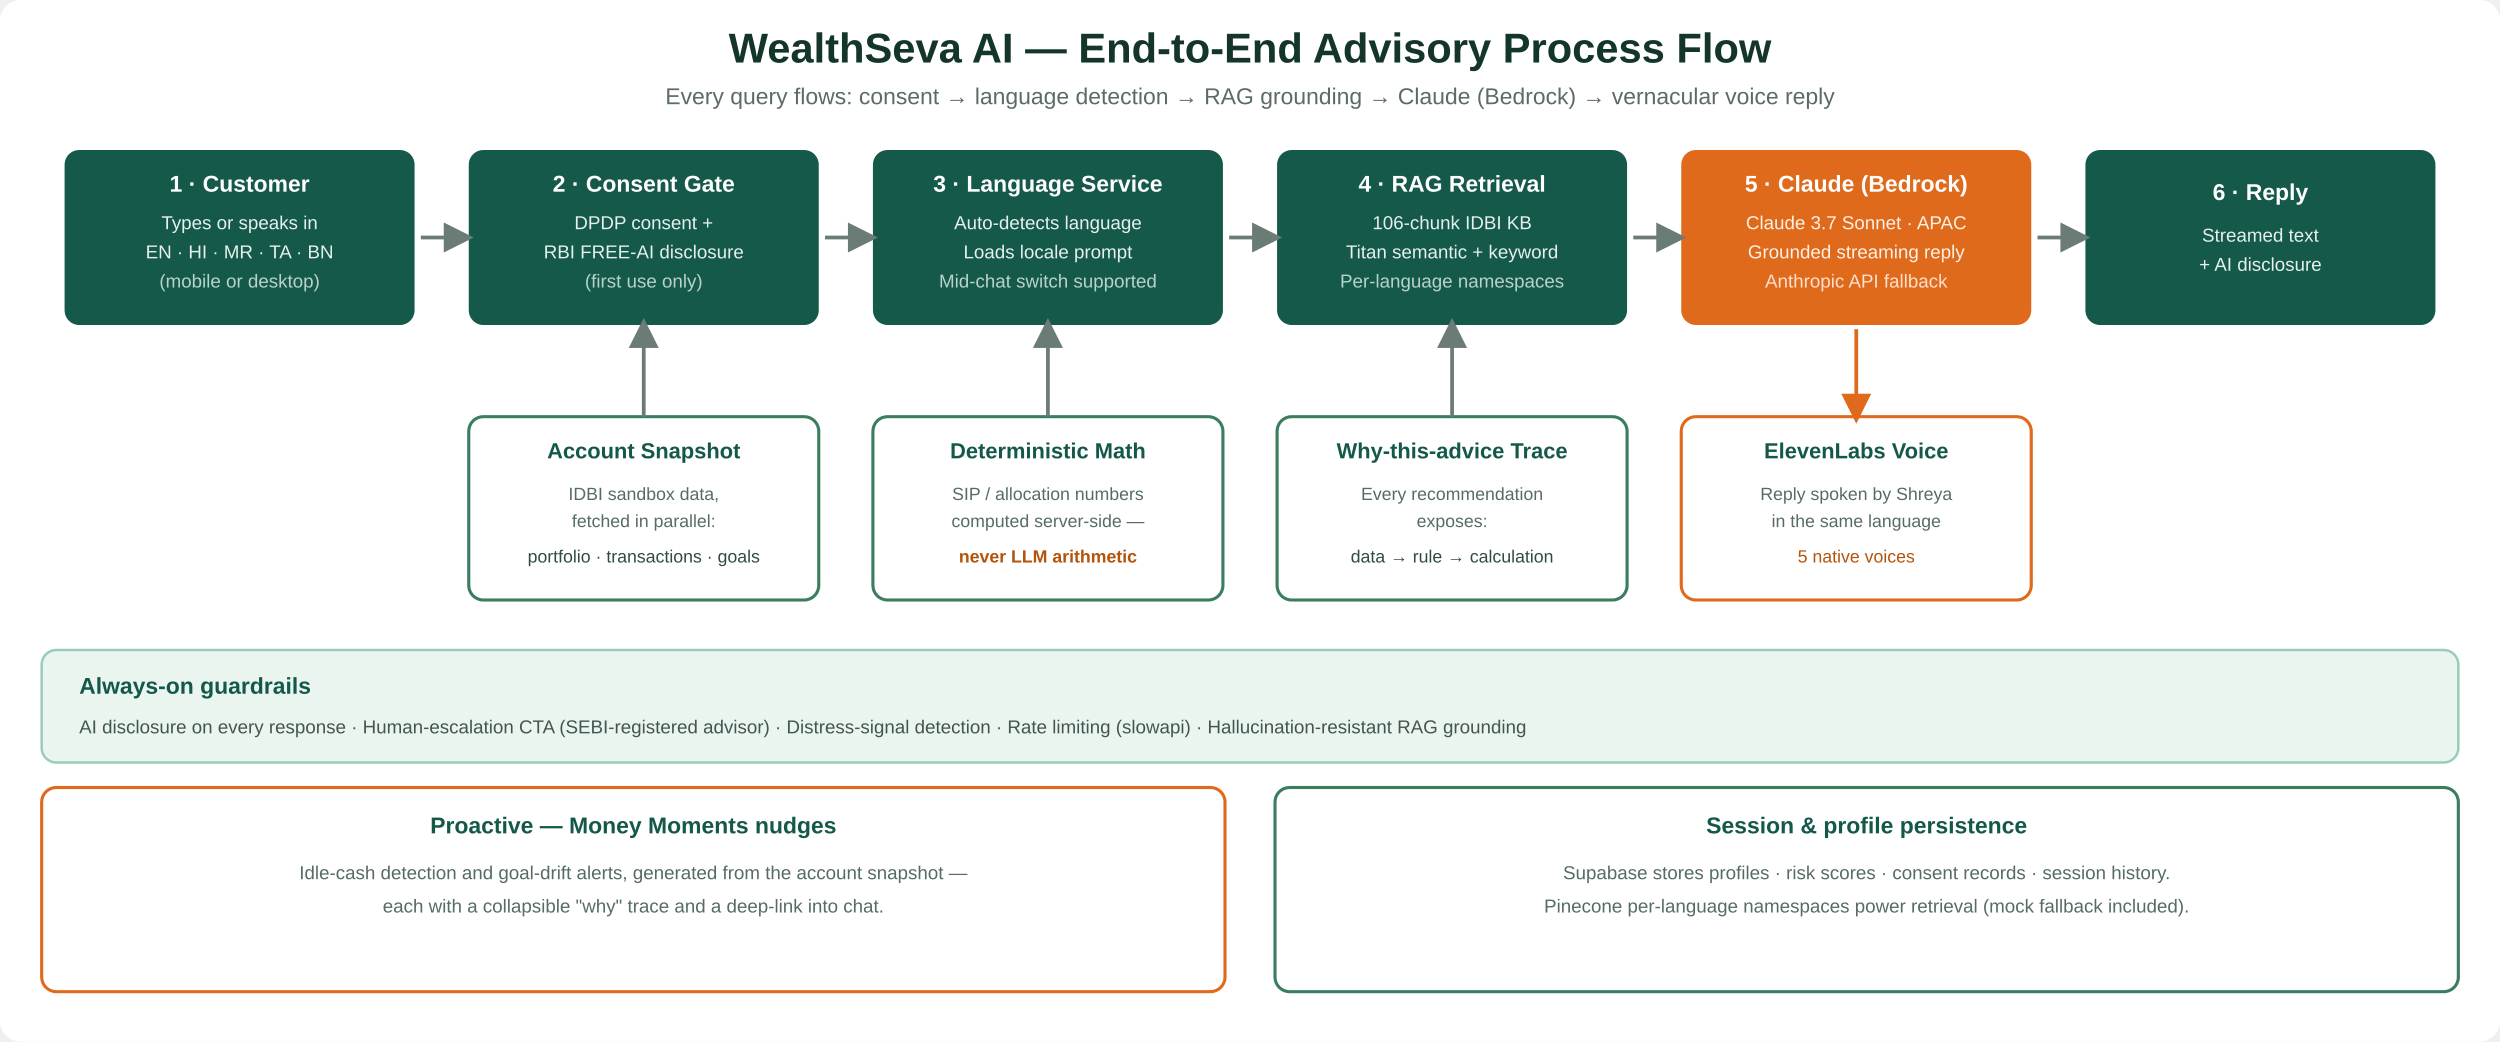
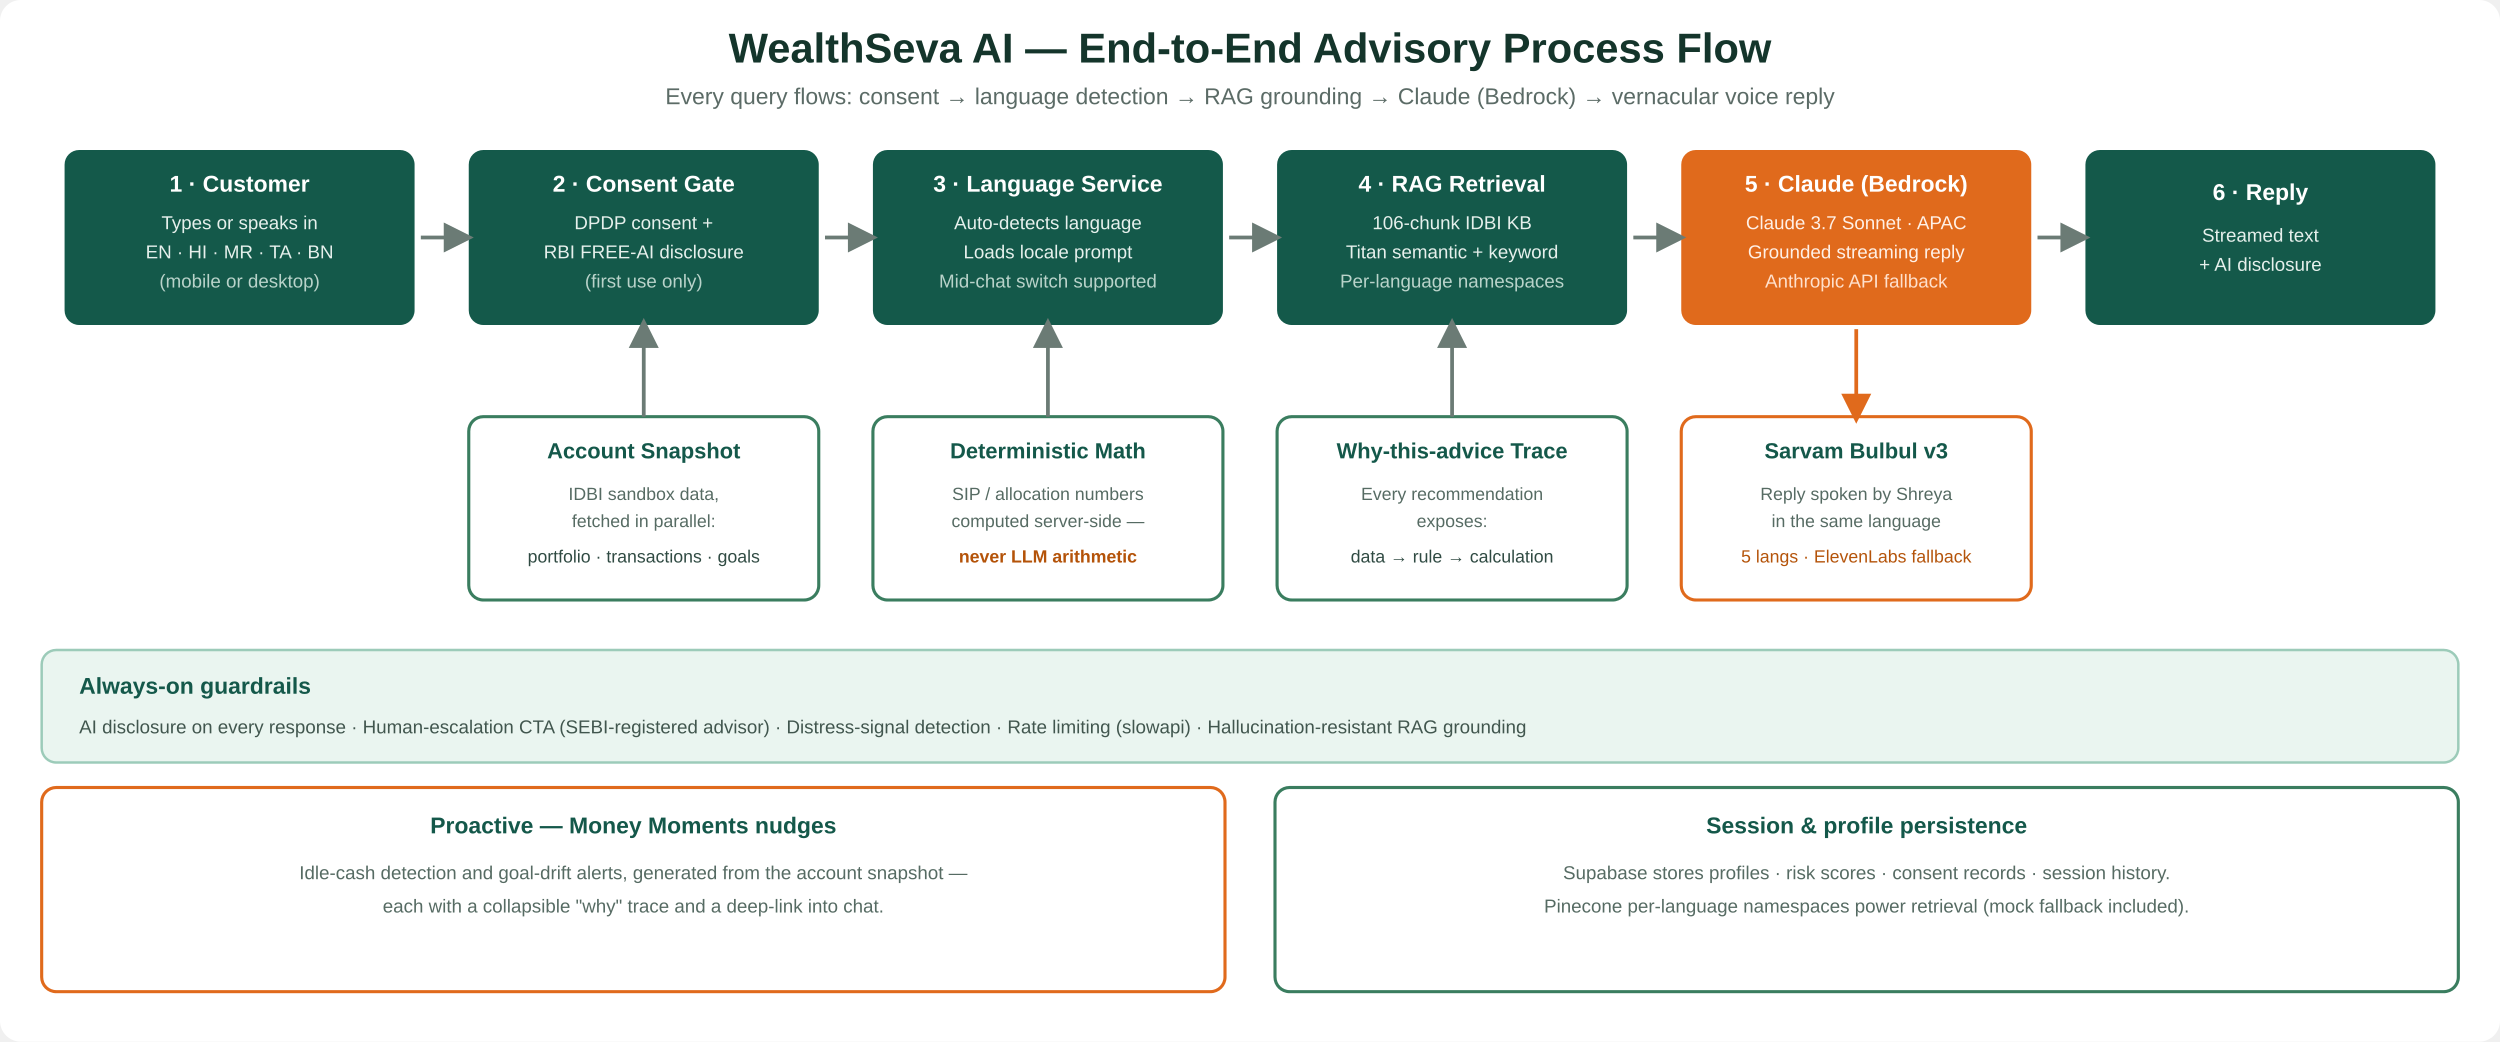
<svg xmlns="http://www.w3.org/2000/svg" viewBox="0 0 1200 500" font-family="Arial, Helvetica, sans-serif">
  <defs>
    <marker id="arr" markerWidth="8" markerHeight="8" refX="5" refY="4" orient="auto">
      <path d="M0,0 L0,8 L8,4 z" fill="#6B7B75" />
    </marker>
    <marker id="arr-o" markerWidth="8" markerHeight="8" refX="5" refY="4" orient="auto">
      <path d="M0,0 L0,8 L8,4 z" fill="#E06A1C" />
    </marker>
  </defs>
  <rect width="1200" height="500" fill="#FFFFFF" rx="10" />
  <text x="600" y="30" text-anchor="middle" font-size="20" font-weight="bold" fill="#14352B">WealthSeva AI — End-to-End Advisory Process Flow</text>
  <text x="600" y="50" text-anchor="middle" font-size="11" fill="#5B6B66">Every query flows: consent → language detection → RAG grounding → Claude (Bedrock) → vernacular voice reply</text>
  <rect x="31" y="72" width="168" height="84" fill="#14594A" rx="7" />
  <text x="115" y="92" text-anchor="middle" font-size="11" font-weight="bold" fill="#FFFFFF">1 · Customer</text>
  <text x="115" y="110" text-anchor="middle" font-size="9" fill="#E6F0EC">Types or speaks in</text>
  <text x="115" y="124" text-anchor="middle" font-size="9" fill="#E6F0EC">EN · HI · MR · TA · BN</text>
  <text x="115" y="138" text-anchor="middle" font-size="9" fill="#B9D3CA">(mobile or desktop)</text>
  <rect x="225" y="72" width="168" height="84" fill="#14594A" rx="7" />
  <text x="309" y="92" text-anchor="middle" font-size="11" font-weight="bold" fill="#FFFFFF">2 · Consent Gate</text>
  <text x="309" y="110" text-anchor="middle" font-size="9" fill="#E6F0EC">DPDP consent +</text>
  <text x="309" y="124" text-anchor="middle" font-size="9" fill="#E6F0EC">RBI FREE-AI disclosure</text>
  <text x="309" y="138" text-anchor="middle" font-size="9" fill="#B9D3CA">(first use only)</text>
  <rect x="419" y="72" width="168" height="84" fill="#14594A" rx="7" />
  <text x="503" y="92" text-anchor="middle" font-size="11" font-weight="bold" fill="#FFFFFF">3 · Language Service</text>
  <text x="503" y="110" text-anchor="middle" font-size="9" fill="#E6F0EC">Auto-detects language</text>
  <text x="503" y="124" text-anchor="middle" font-size="9" fill="#E6F0EC">Loads locale prompt</text>
  <text x="503" y="138" text-anchor="middle" font-size="9" fill="#B9D3CA">Mid-chat switch supported</text>
  <rect x="613" y="72" width="168" height="84" fill="#14594A" rx="7" />
  <text x="697" y="92" text-anchor="middle" font-size="11" font-weight="bold" fill="#FFFFFF">4 · RAG Retrieval</text>
  <text x="697" y="110" text-anchor="middle" font-size="9" fill="#E6F0EC">106-chunk IDBI KB</text>
  <text x="697" y="124" text-anchor="middle" font-size="9" fill="#E6F0EC">Titan semantic + keyword</text>
  <text x="697" y="138" text-anchor="middle" font-size="9" fill="#B9D3CA">Per-language namespaces</text>
  <rect x="807" y="72" width="168" height="84" fill="#E06A1C" rx="7" />
  <text x="891" y="92" text-anchor="middle" font-size="11" font-weight="bold" fill="#FFFFFF">5 · Claude (Bedrock)</text>
  <text x="891" y="110" text-anchor="middle" font-size="9" fill="#FFF0E6">Claude 3.7 Sonnet · APAC</text>
  <text x="891" y="124" text-anchor="middle" font-size="9" fill="#FFF0E6">Grounded streaming reply</text>
  <text x="891" y="138" text-anchor="middle" font-size="9" fill="#FFE0CC">Anthropic API fallback</text>
  <rect x="1001" y="72" width="168" height="84" fill="#14594A" rx="7" />
  <text x="1085" y="96" text-anchor="middle" font-size="11" font-weight="bold" fill="#FFFFFF">6 · Reply</text>
  <text x="1085" y="116" text-anchor="middle" font-size="9" fill="#E6F0EC">Streamed text</text>
  <text x="1085" y="130" text-anchor="middle" font-size="9" fill="#E6F0EC">+ AI disclosure</text>
  <line x1="202" y1="114" x2="222" y2="114" stroke="#6B7B75" stroke-width="1.8" marker-end="url(#arr)" />
  <line x1="396" y1="114" x2="416" y2="114" stroke="#6B7B75" stroke-width="1.8" marker-end="url(#arr)" />
  <line x1="590" y1="114" x2="610" y2="114" stroke="#6B7B75" stroke-width="1.8" marker-end="url(#arr)" />
  <line x1="784" y1="114" x2="804" y2="114" stroke="#6B7B75" stroke-width="1.8" marker-end="url(#arr)" />
  <line x1="978" y1="114" x2="998" y2="114" stroke="#6B7B75" stroke-width="1.8" marker-end="url(#arr)" />
  <rect x="225" y="200" width="168" height="88" fill="#FFFFFF" rx="7" stroke="#3A7D5F" stroke-width="1.5" />
  <text x="309" y="220" text-anchor="middle" font-size="10.5" font-weight="bold" fill="#14584A">Account Snapshot</text>
  <text x="309" y="240" text-anchor="middle" font-size="8.5" fill="#566B63">IDBI sandbox data,</text>
  <text x="309" y="253" text-anchor="middle" font-size="8.5" fill="#566B63">fetched in parallel:</text>
  <text x="309" y="270" text-anchor="middle" font-size="8.5" fill="#2F4A42">portfolio · transactions · goals</text>
  <rect x="419" y="200" width="168" height="88" fill="#FFFFFF" rx="7" stroke="#3A7D5F" stroke-width="1.5" />
  <text x="503" y="220" text-anchor="middle" font-size="10.5" font-weight="bold" fill="#14584A">Deterministic Math</text>
  <text x="503" y="240" text-anchor="middle" font-size="8.5" fill="#566B63">SIP / allocation numbers</text>
  <text x="503" y="253" text-anchor="middle" font-size="8.5" fill="#566B63">computed server-side —</text>
  <text x="503" y="270" text-anchor="middle" font-size="8.5" font-weight="bold" fill="#B45309">never LLM arithmetic</text>
  <rect x="613" y="200" width="168" height="88" fill="#FFFFFF" rx="7" stroke="#3A7D5F" stroke-width="1.5" />
  <text x="697" y="220" text-anchor="middle" font-size="10.5" font-weight="bold" fill="#14584A">Why-this-advice Trace</text>
  <text x="697" y="240" text-anchor="middle" font-size="8.5" fill="#566B63">Every recommendation</text>
  <text x="697" y="253" text-anchor="middle" font-size="8.5" fill="#566B63">exposes:</text>
  <text x="697" y="270" text-anchor="middle" font-size="8.5" fill="#2F4A42">data → rule → calculation</text>
  <rect x="807" y="200" width="168" height="88" fill="#FFFFFF" rx="7" stroke="#E06A1C" stroke-width="1.5" />
-   <text x="891" y="220" text-anchor="middle" font-size="10.5" font-weight="bold" fill="#14584A">ElevenLabs Voice</text>
+   <text x="891" y="220" text-anchor="middle" font-size="10.5" font-weight="bold" fill="#14584A">Sarvam Bulbul v3</text>
  <text x="891" y="240" text-anchor="middle" font-size="8.5" fill="#566B63">Reply spoken by Shreya</text>
  <text x="891" y="253" text-anchor="middle" font-size="8.5" fill="#566B63">in the same language</text>
-   <text x="891" y="270" text-anchor="middle" font-size="8.5" fill="#B45309">5 native voices</text>
+   <text x="891" y="270" text-anchor="middle" font-size="8.5" fill="#B45309">5 langs · ElevenLabs fallback</text>
  <line x1="309" y1="200" x2="309" y2="158" stroke="#6B7B75" stroke-width="1.8" marker-end="url(#arr)" />
  <line x1="503" y1="200" x2="503" y2="158" stroke="#6B7B75" stroke-width="1.8" marker-end="url(#arr)" />
  <line x1="697" y1="200" x2="697" y2="158" stroke="#6B7B75" stroke-width="1.8" marker-end="url(#arr)" />
  <line x1="891" y1="158" x2="891" y2="198" stroke="#E06A1C" stroke-width="1.8" marker-end="url(#arr-o)" />
  <rect x="20" y="312" width="1160" height="54" fill="#EAF5F0" rx="7" stroke="#9CCBB9" stroke-width="1.2" />
  <text x="38" y="333" font-size="11" font-weight="bold" fill="#14584A">Always-on guardrails</text>
  <text x="38" y="352" font-size="9" fill="#41564E">AI disclosure on every response · Human-escalation CTA (SEBI-registered advisor) · Distress-signal detection · Rate limiting (slowapi) · Hallucination-resistant RAG grounding</text>
  <rect x="20" y="378" width="568" height="98" fill="#FFFFFF" rx="7" stroke="#E06A1C" stroke-width="1.5" />
  <text x="304" y="400" text-anchor="middle" font-size="11" font-weight="bold" fill="#14584A">Proactive — Money Moments nudges</text>
  <text x="304" y="422" text-anchor="middle" font-size="9" fill="#566B63">Idle-cash detection and goal-drift alerts, generated from the account snapshot —</text>
  <text x="304" y="438" text-anchor="middle" font-size="9" fill="#566B63">each with a collapsible "why" trace and a deep-link into chat.</text>
  <rect x="612" y="378" width="568" height="98" fill="#FFFFFF" rx="7" stroke="#3A7D5F" stroke-width="1.5" />
  <text x="896" y="400" text-anchor="middle" font-size="11" font-weight="bold" fill="#14584A">Session &amp; profile persistence</text>
  <text x="896" y="422" text-anchor="middle" font-size="9" fill="#566B63">Supabase stores profiles · risk scores · consent records · session history.</text>
  <text x="896" y="438" text-anchor="middle" font-size="9" fill="#566B63">Pinecone per-language namespaces power retrieval (mock fallback included).</text>
</svg>
